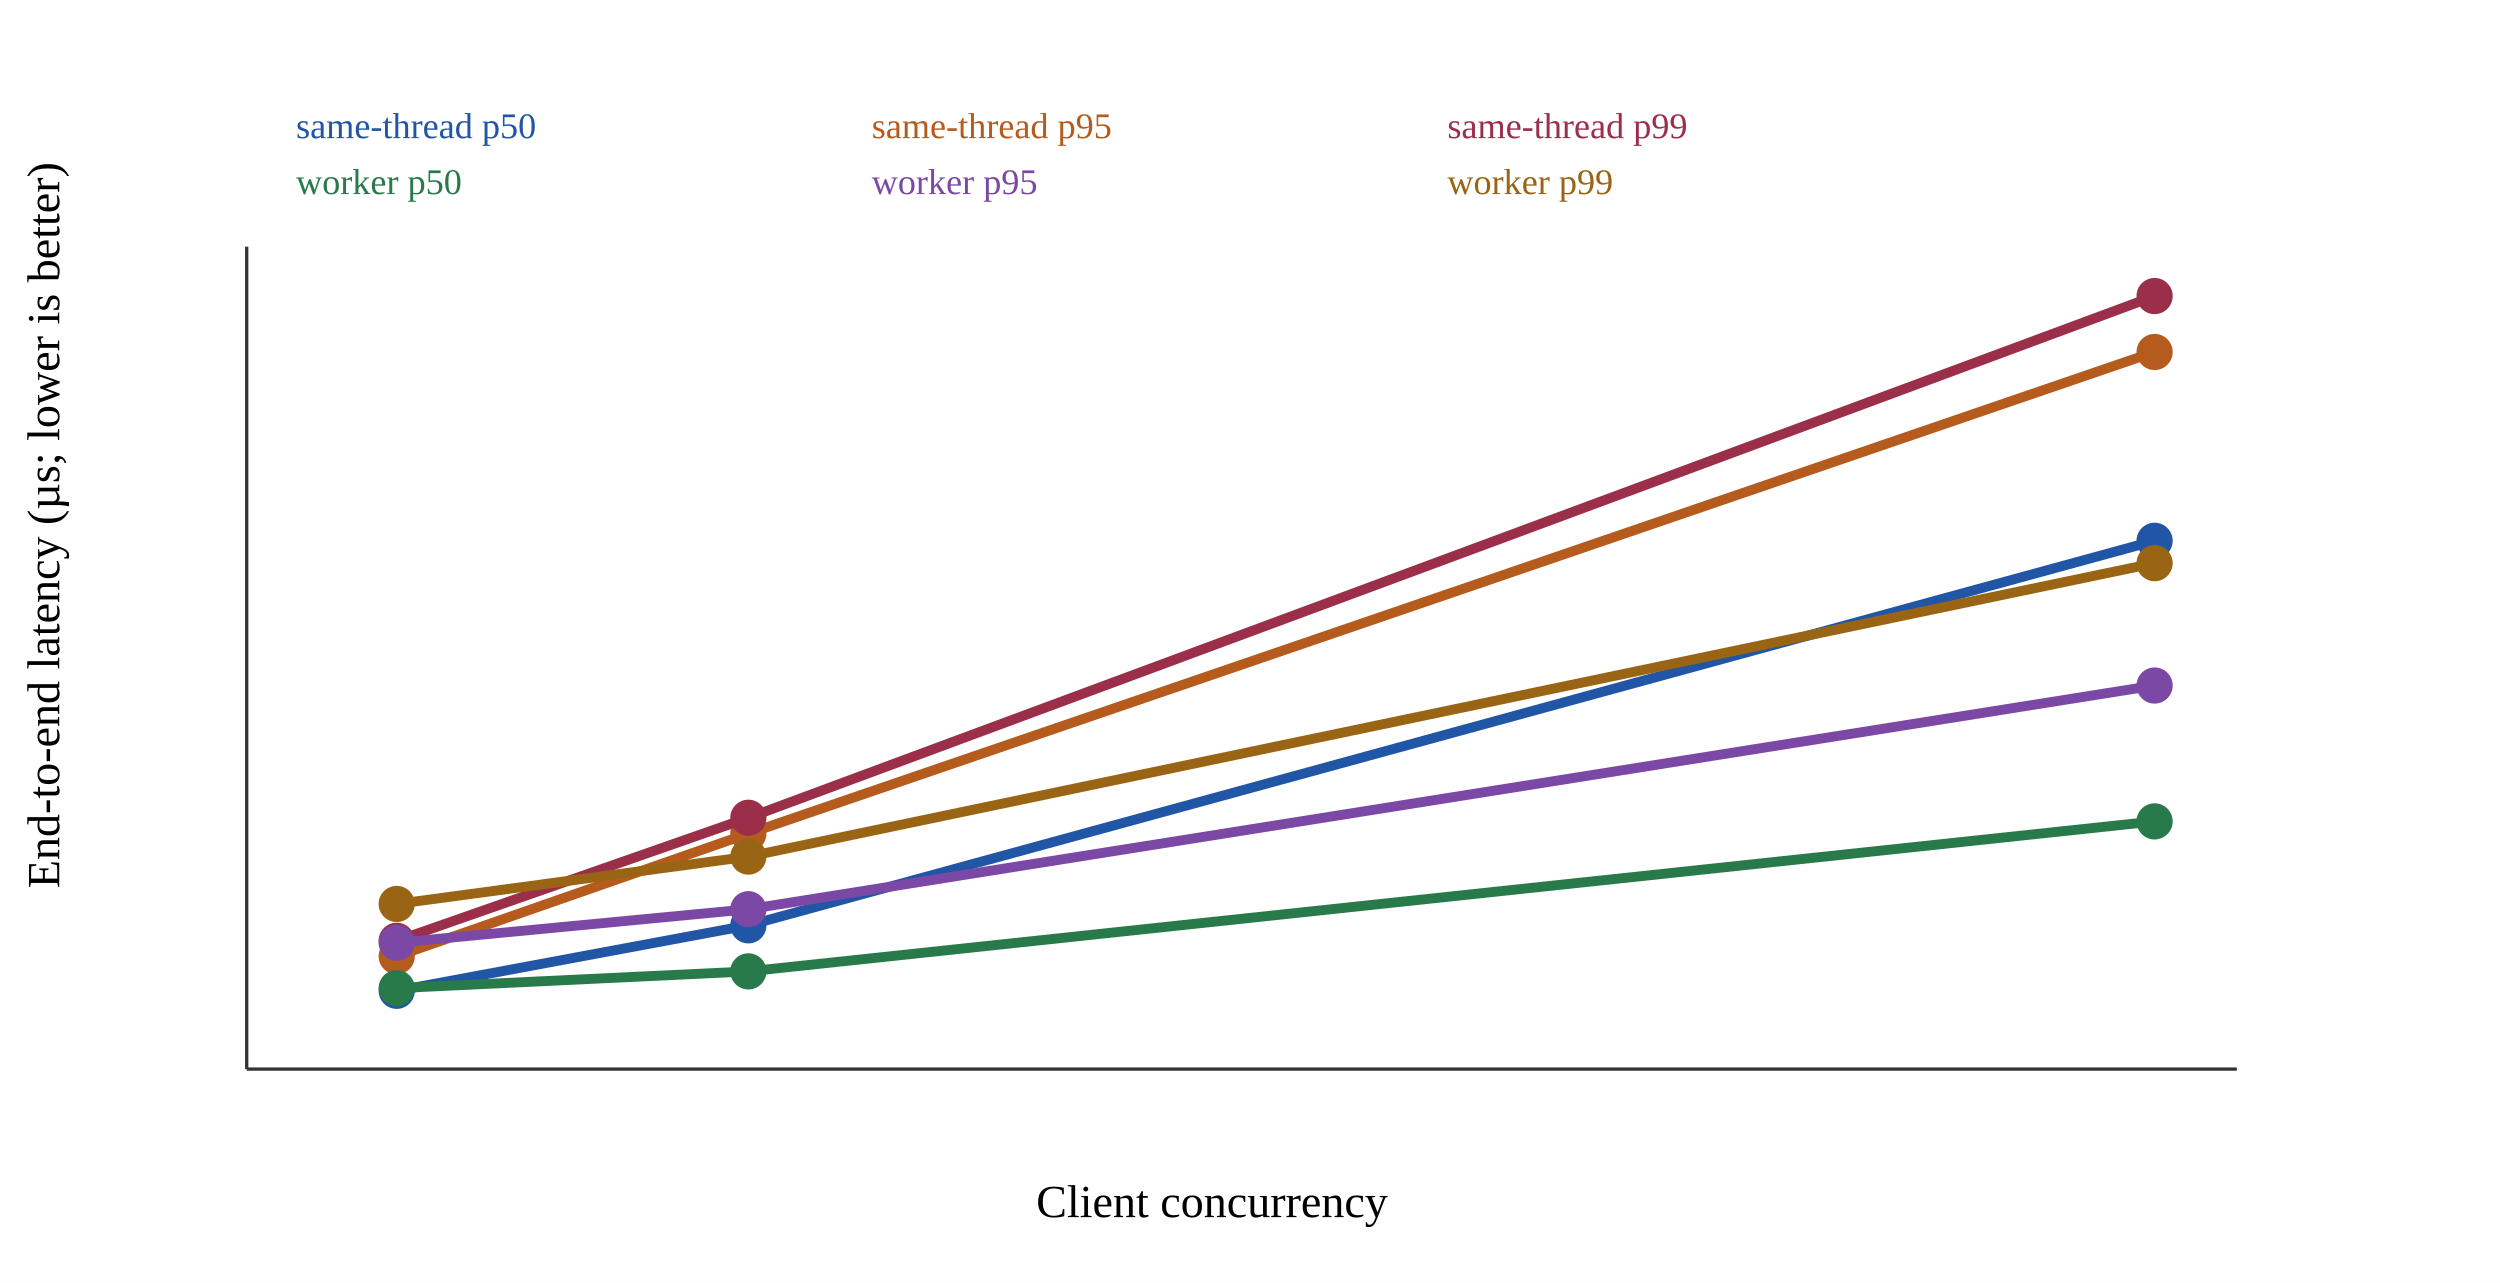
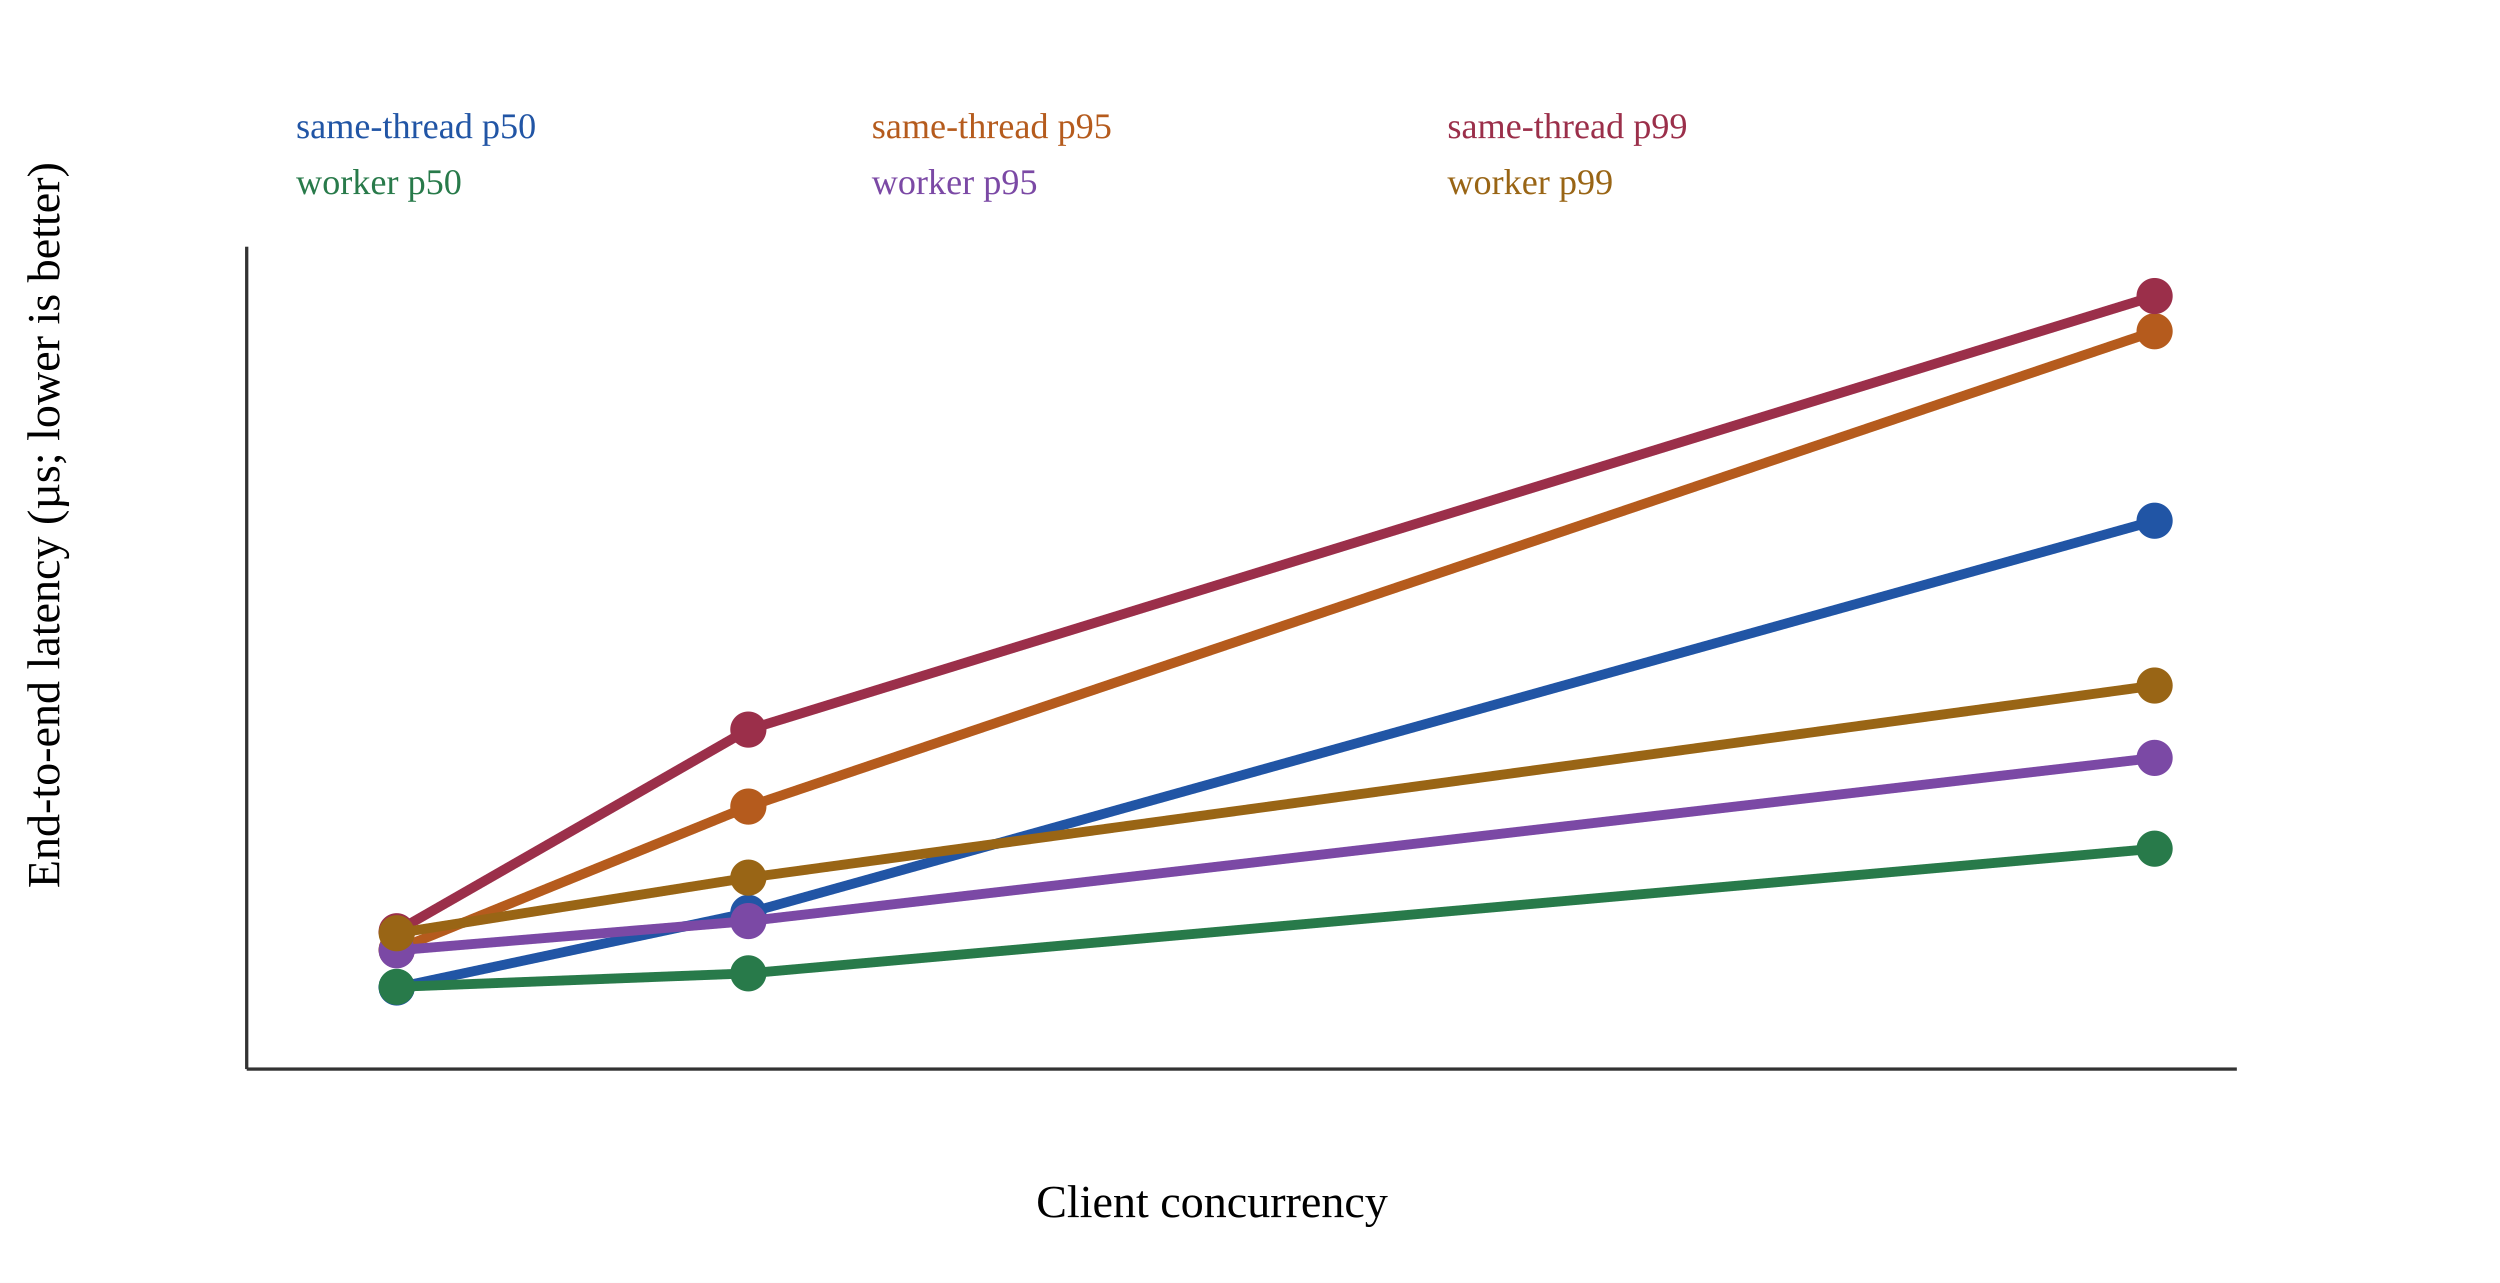
<svg xmlns="http://www.w3.org/2000/svg" width="760" height="390" viewBox="0 0 760 390" role="img" aria-labelledby="service-title service-desc">
  <rect width="760" height="390" fill="white" />
  <line x1="75" y1="325" x2="680" y2="325" stroke="#333" />
  <line x1="75" y1="75" x2="75" y2="325" stroke="#333" />
  <text x="315" y="370" font-size="14">Client concurrency</text>
  <text x="18" y="270" font-size="14" transform="rotate(-90 18 270)">End-to-end latency (µs; lower is better)</text>
  <g data-series="same-thread-p50" stroke="#2155a5" fill="none">
-     <polyline stroke-width="3" points="120.6,301.2 227.5,281.3 655.0,164.4" />
-     <circle data-mode="same-thread" data-concurrency="1" data-latency-micros="3487" cx="120.6" cy="301.2" r="5" fill="#2155a5" />
-     <circle data-mode="same-thread" data-concurrency="4" data-latency-micros="8496" cx="227.5" cy="281.3" r="5" fill="#2155a5" />
-     <circle data-mode="same-thread" data-concurrency="16" data-latency-micros="37972" cx="655.0" cy="164.4" r="5" fill="#2155a5" />
+     <polyline stroke-width="3" points="120.6,300.2 227.5,277.5 655.0,158.3" />
+     <circle data-mode="same-thread" data-concurrency="1" data-latency-micros="3517" cx="120.6" cy="300.2" r="5" fill="#2155a5" />
+     <circle data-mode="same-thread" data-concurrency="4" data-latency-micros="8927" cx="227.5" cy="277.5" r="5" fill="#2155a5" />
+     <circle data-mode="same-thread" data-concurrency="16" data-latency-micros="37346" cx="655.0" cy="158.3" r="5" fill="#2155a5" />
    <text x="90" y="42" fill="#2155a5" stroke="none" font-size="11">same-thread p50</text>
  </g>
  <g data-series="same-thread-p95" stroke="#b55b1d" fill="none">
-     <polyline stroke-width="3" points="120.6,290.7 227.5,253.4 655.0,107.0" />
-     <circle data-mode="same-thread" data-concurrency="1" data-latency-micros="6126" cx="120.6" cy="290.7" r="5" fill="#b55b1d" />
-     <circle data-mode="same-thread" data-concurrency="4" data-latency-micros="15521" cx="227.5" cy="253.4" r="5" fill="#b55b1d" />
-     <circle data-mode="same-thread" data-concurrency="16" data-latency-micros="52444" cx="655.0" cy="107.0" r="5" fill="#b55b1d" />
+     <polyline stroke-width="3" points="120.6,288.7 227.5,245.2 655.0,100.7" />
+     <circle data-mode="same-thread" data-concurrency="1" data-latency-micros="6273" cx="120.6" cy="288.7" r="5" fill="#b55b1d" />
+     <circle data-mode="same-thread" data-concurrency="4" data-latency-micros="16624" cx="227.5" cy="245.2" r="5" fill="#b55b1d" />
+     <circle data-mode="same-thread" data-concurrency="16" data-latency-micros="51067" cx="655.0" cy="100.7" r="5" fill="#b55b1d" />
    <text x="265" y="42" fill="#b55b1d" stroke="none" font-size="11">same-thread p95</text>
  </g>
  <g data-series="same-thread-p99" stroke="#9b2f4a" fill="none">
-     <polyline stroke-width="3" points="120.6,286.0 227.5,248.6 655.0,90.0" />
-     <circle data-mode="same-thread" data-concurrency="1" data-latency-micros="7318" cx="120.6" cy="286.0" r="5" fill="#9b2f4a" />
-     <circle data-mode="same-thread" data-concurrency="4" data-latency-micros="16745" cx="227.5" cy="248.6" r="5" fill="#9b2f4a" />
-     <circle data-mode="same-thread" data-concurrency="16" data-latency-micros="56735" cx="655.0" cy="90.0" r="5" fill="#9b2f4a" />
+     <polyline stroke-width="3" points="120.6,283.1 227.5,221.8 655.0,90.0" />
+     <circle data-mode="same-thread" data-concurrency="1" data-latency-micros="7604" cx="120.6" cy="283.1" r="5" fill="#9b2f4a" />
+     <circle data-mode="same-thread" data-concurrency="4" data-latency-micros="22214" cx="227.5" cy="221.8" r="5" fill="#9b2f4a" />
+     <circle data-mode="same-thread" data-concurrency="16" data-latency-micros="53625" cx="655.0" cy="90.0" r="5" fill="#9b2f4a" />
    <text x="440" y="42" fill="#9b2f4a" stroke="none" font-size="11">same-thread p99</text>
  </g>
  <g data-series="worker-p50" stroke="#287a4a" fill="none">
-     <polyline stroke-width="3" points="120.6,300.4 227.5,295.3 655.0,249.7" />
-     <circle data-mode="worker" data-concurrency="1" data-latency-micros="3669" cx="120.6" cy="300.4" r="5" fill="#287a4a" />
-     <circle data-mode="worker" data-concurrency="4" data-latency-micros="4967" cx="227.5" cy="295.3" r="5" fill="#287a4a" />
-     <circle data-mode="worker" data-concurrency="16" data-latency-micros="16463" cx="655.0" cy="249.7" r="5" fill="#287a4a" />
+     <polyline stroke-width="3" points="120.6,300.0 227.5,295.9 655.0,258.0" />
+     <circle data-mode="worker" data-concurrency="1" data-latency-micros="3571" cx="120.6" cy="300.0" r="5" fill="#287a4a" />
+     <circle data-mode="worker" data-concurrency="4" data-latency-micros="4562" cx="227.5" cy="295.9" r="5" fill="#287a4a" />
+     <circle data-mode="worker" data-concurrency="16" data-latency-micros="13592" cx="655.0" cy="258.0" r="5" fill="#287a4a" />
    <text x="90" y="59" fill="#287a4a" stroke="none" font-size="11">worker p50</text>
  </g>
  <g data-series="worker-p95" stroke="#7b49a5" fill="none">
-     <polyline stroke-width="3" points="120.6,286.6 227.5,276.4 655.0,208.4" />
-     <circle data-mode="worker" data-concurrency="1" data-latency-micros="7171" cx="120.6" cy="286.6" r="5" fill="#7b49a5" />
-     <circle data-mode="worker" data-concurrency="4" data-latency-micros="9734" cx="227.5" cy="276.4" r="5" fill="#7b49a5" />
-     <circle data-mode="worker" data-concurrency="16" data-latency-micros="26890" cx="655.0" cy="208.4" r="5" fill="#7b49a5" />
+     <polyline stroke-width="3" points="120.6,288.9 227.5,280.0 655.0,230.4" />
+     <circle data-mode="worker" data-concurrency="1" data-latency-micros="6213" cx="120.6" cy="288.9" r="5" fill="#7b49a5" />
+     <circle data-mode="worker" data-concurrency="4" data-latency-micros="8339" cx="227.5" cy="280.0" r="5" fill="#7b49a5" />
+     <circle data-mode="worker" data-concurrency="16" data-latency-micros="20161" cx="655.0" cy="230.4" r="5" fill="#7b49a5" />
    <text x="265" y="59" fill="#7b49a5" stroke="none" font-size="11">worker p95</text>
  </g>
  <g data-series="worker-p99" stroke="#996515" fill="none">
-     <polyline stroke-width="3" points="120.6,274.8 227.5,260.4 655.0,171.2" />
-     <circle data-mode="worker" data-concurrency="1" data-latency-micros="10128" cx="120.6" cy="274.8" r="5" fill="#996515" />
-     <circle data-mode="worker" data-concurrency="4" data-latency-micros="13766" cx="227.5" cy="260.4" r="5" fill="#996515" />
-     <circle data-mode="worker" data-concurrency="16" data-latency-micros="36265" cx="655.0" cy="171.2" r="5" fill="#996515" />
+     <polyline stroke-width="3" points="120.6,283.7 227.5,266.8 655.0,208.4" />
+     <circle data-mode="worker" data-concurrency="1" data-latency-micros="7459" cx="120.6" cy="283.7" r="5" fill="#996515" />
+     <circle data-mode="worker" data-concurrency="4" data-latency-micros="11477" cx="227.5" cy="266.8" r="5" fill="#996515" />
+     <circle data-mode="worker" data-concurrency="16" data-latency-micros="25417" cx="655.0" cy="208.4" r="5" fill="#996515" />
    <text x="440" y="59" fill="#996515" stroke="none" font-size="11">worker p99</text>
  </g>
</svg>
